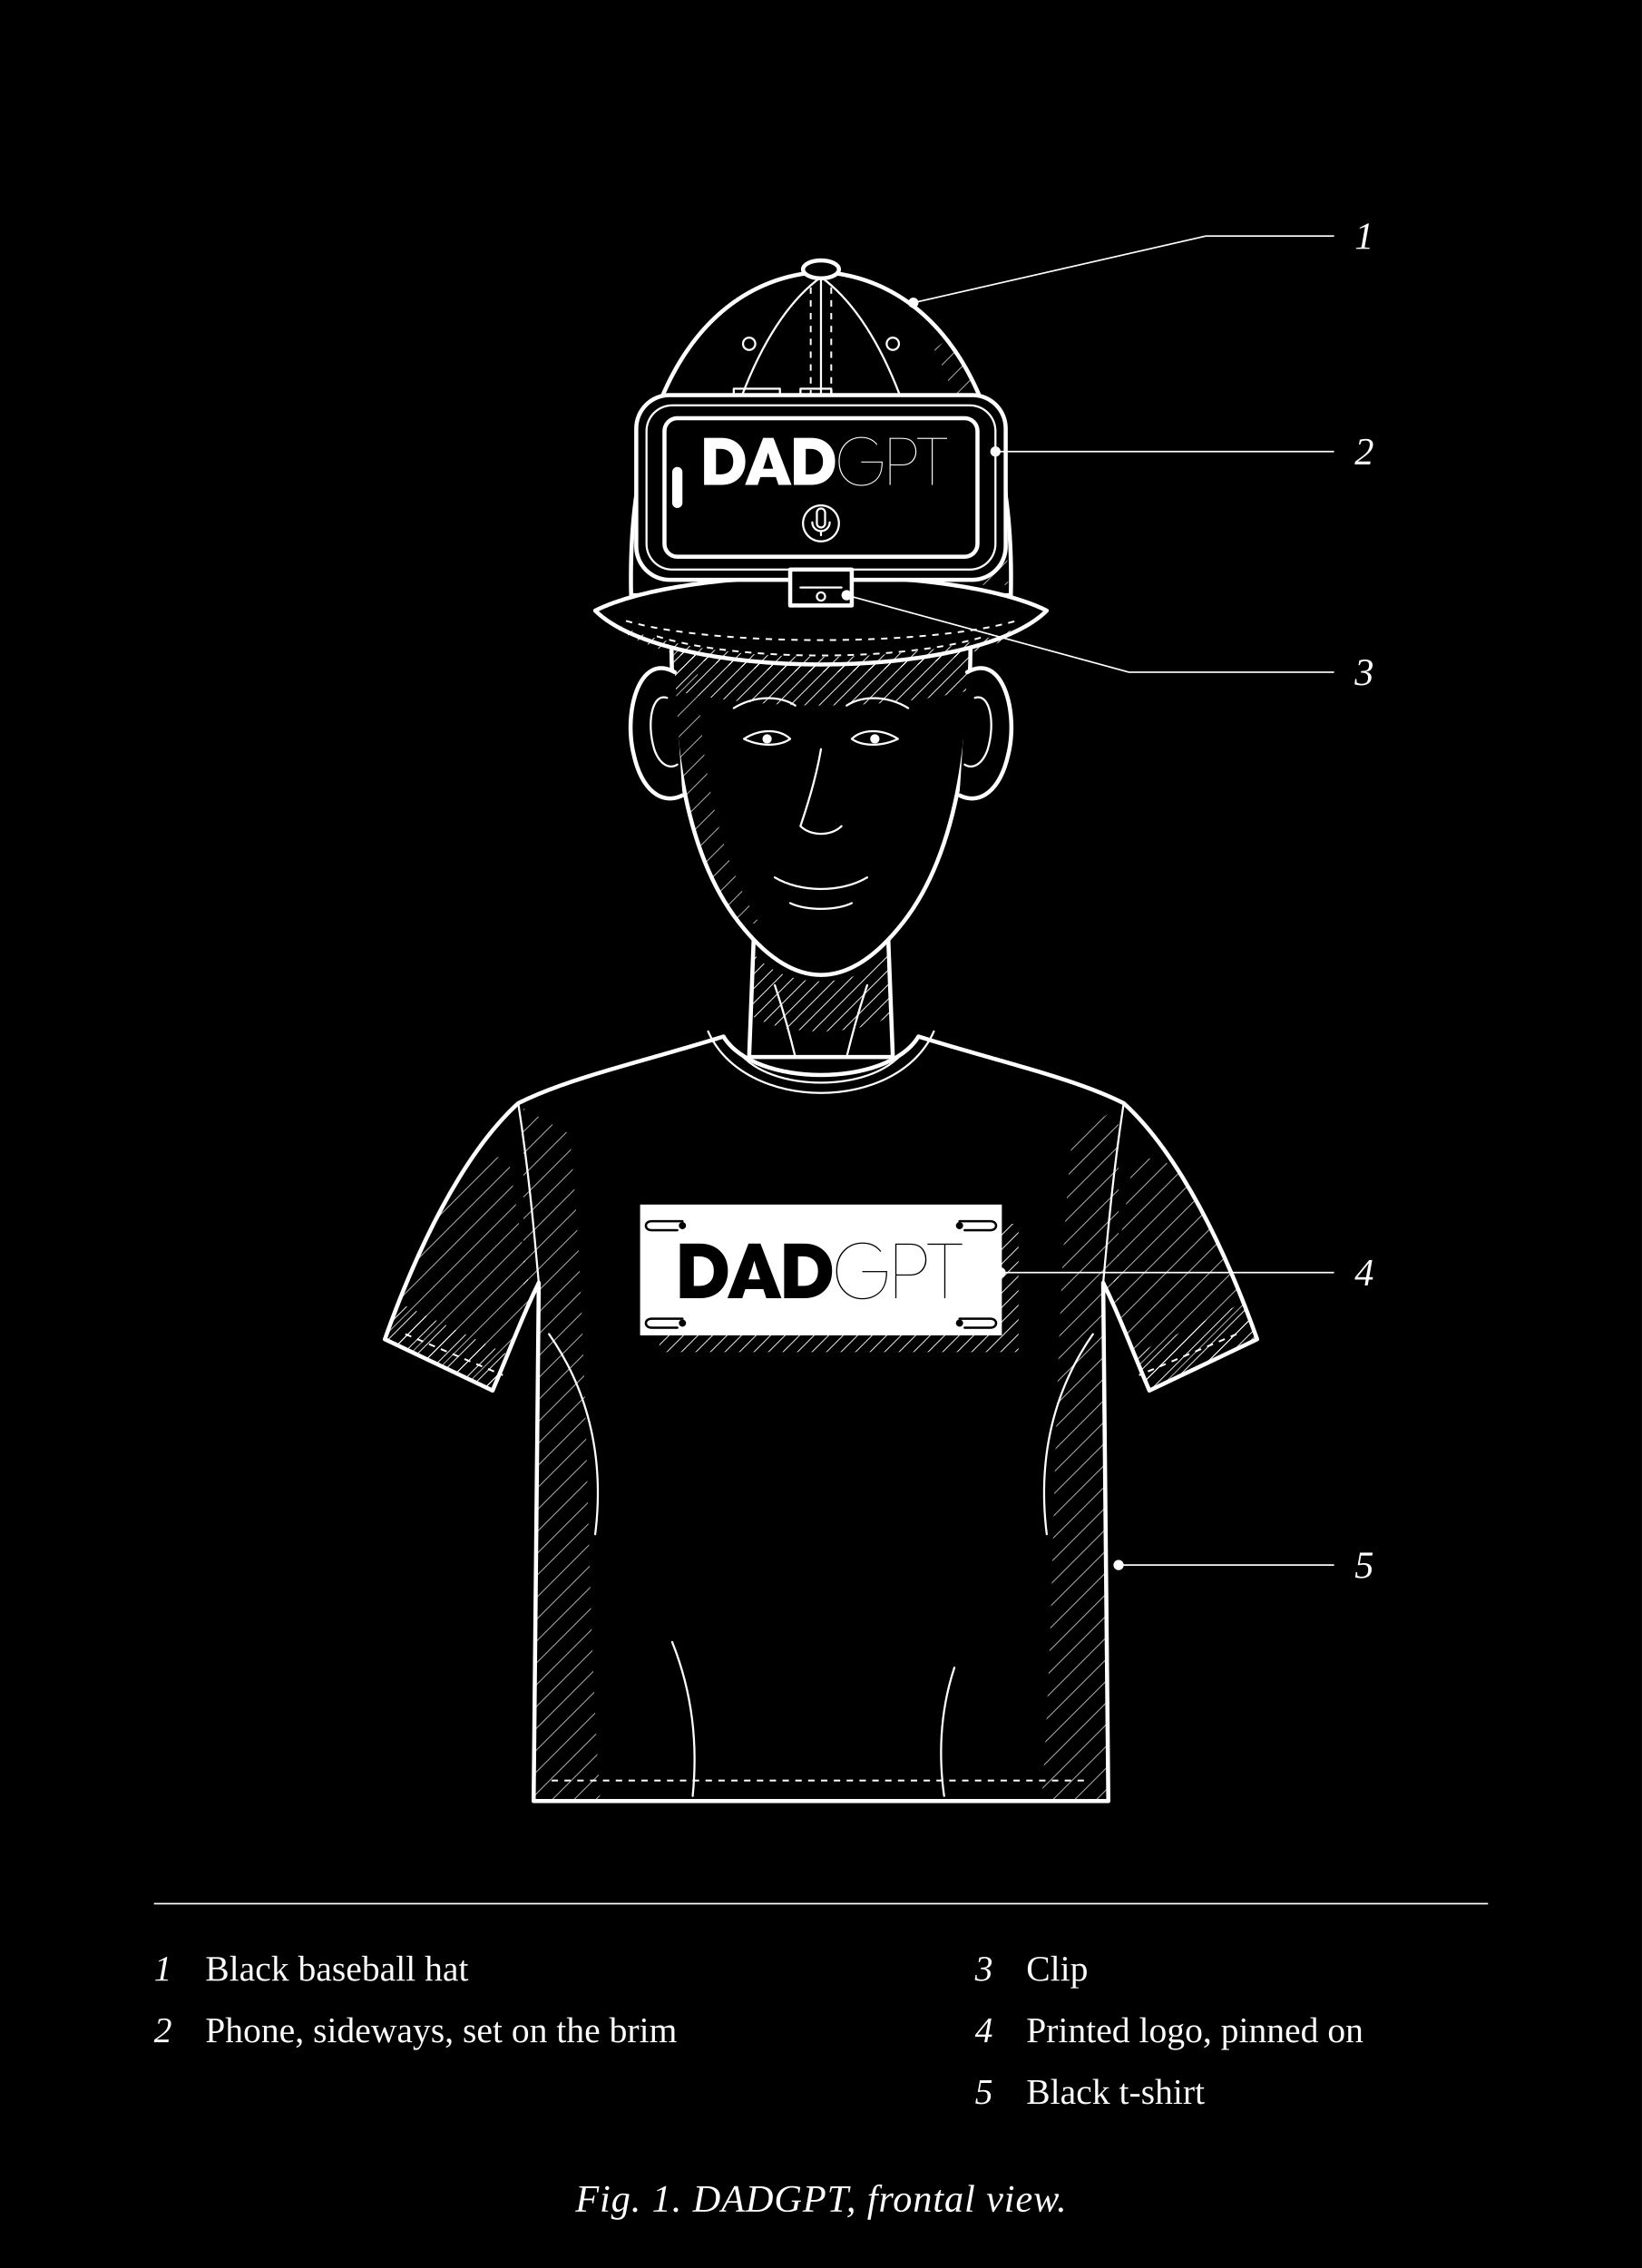
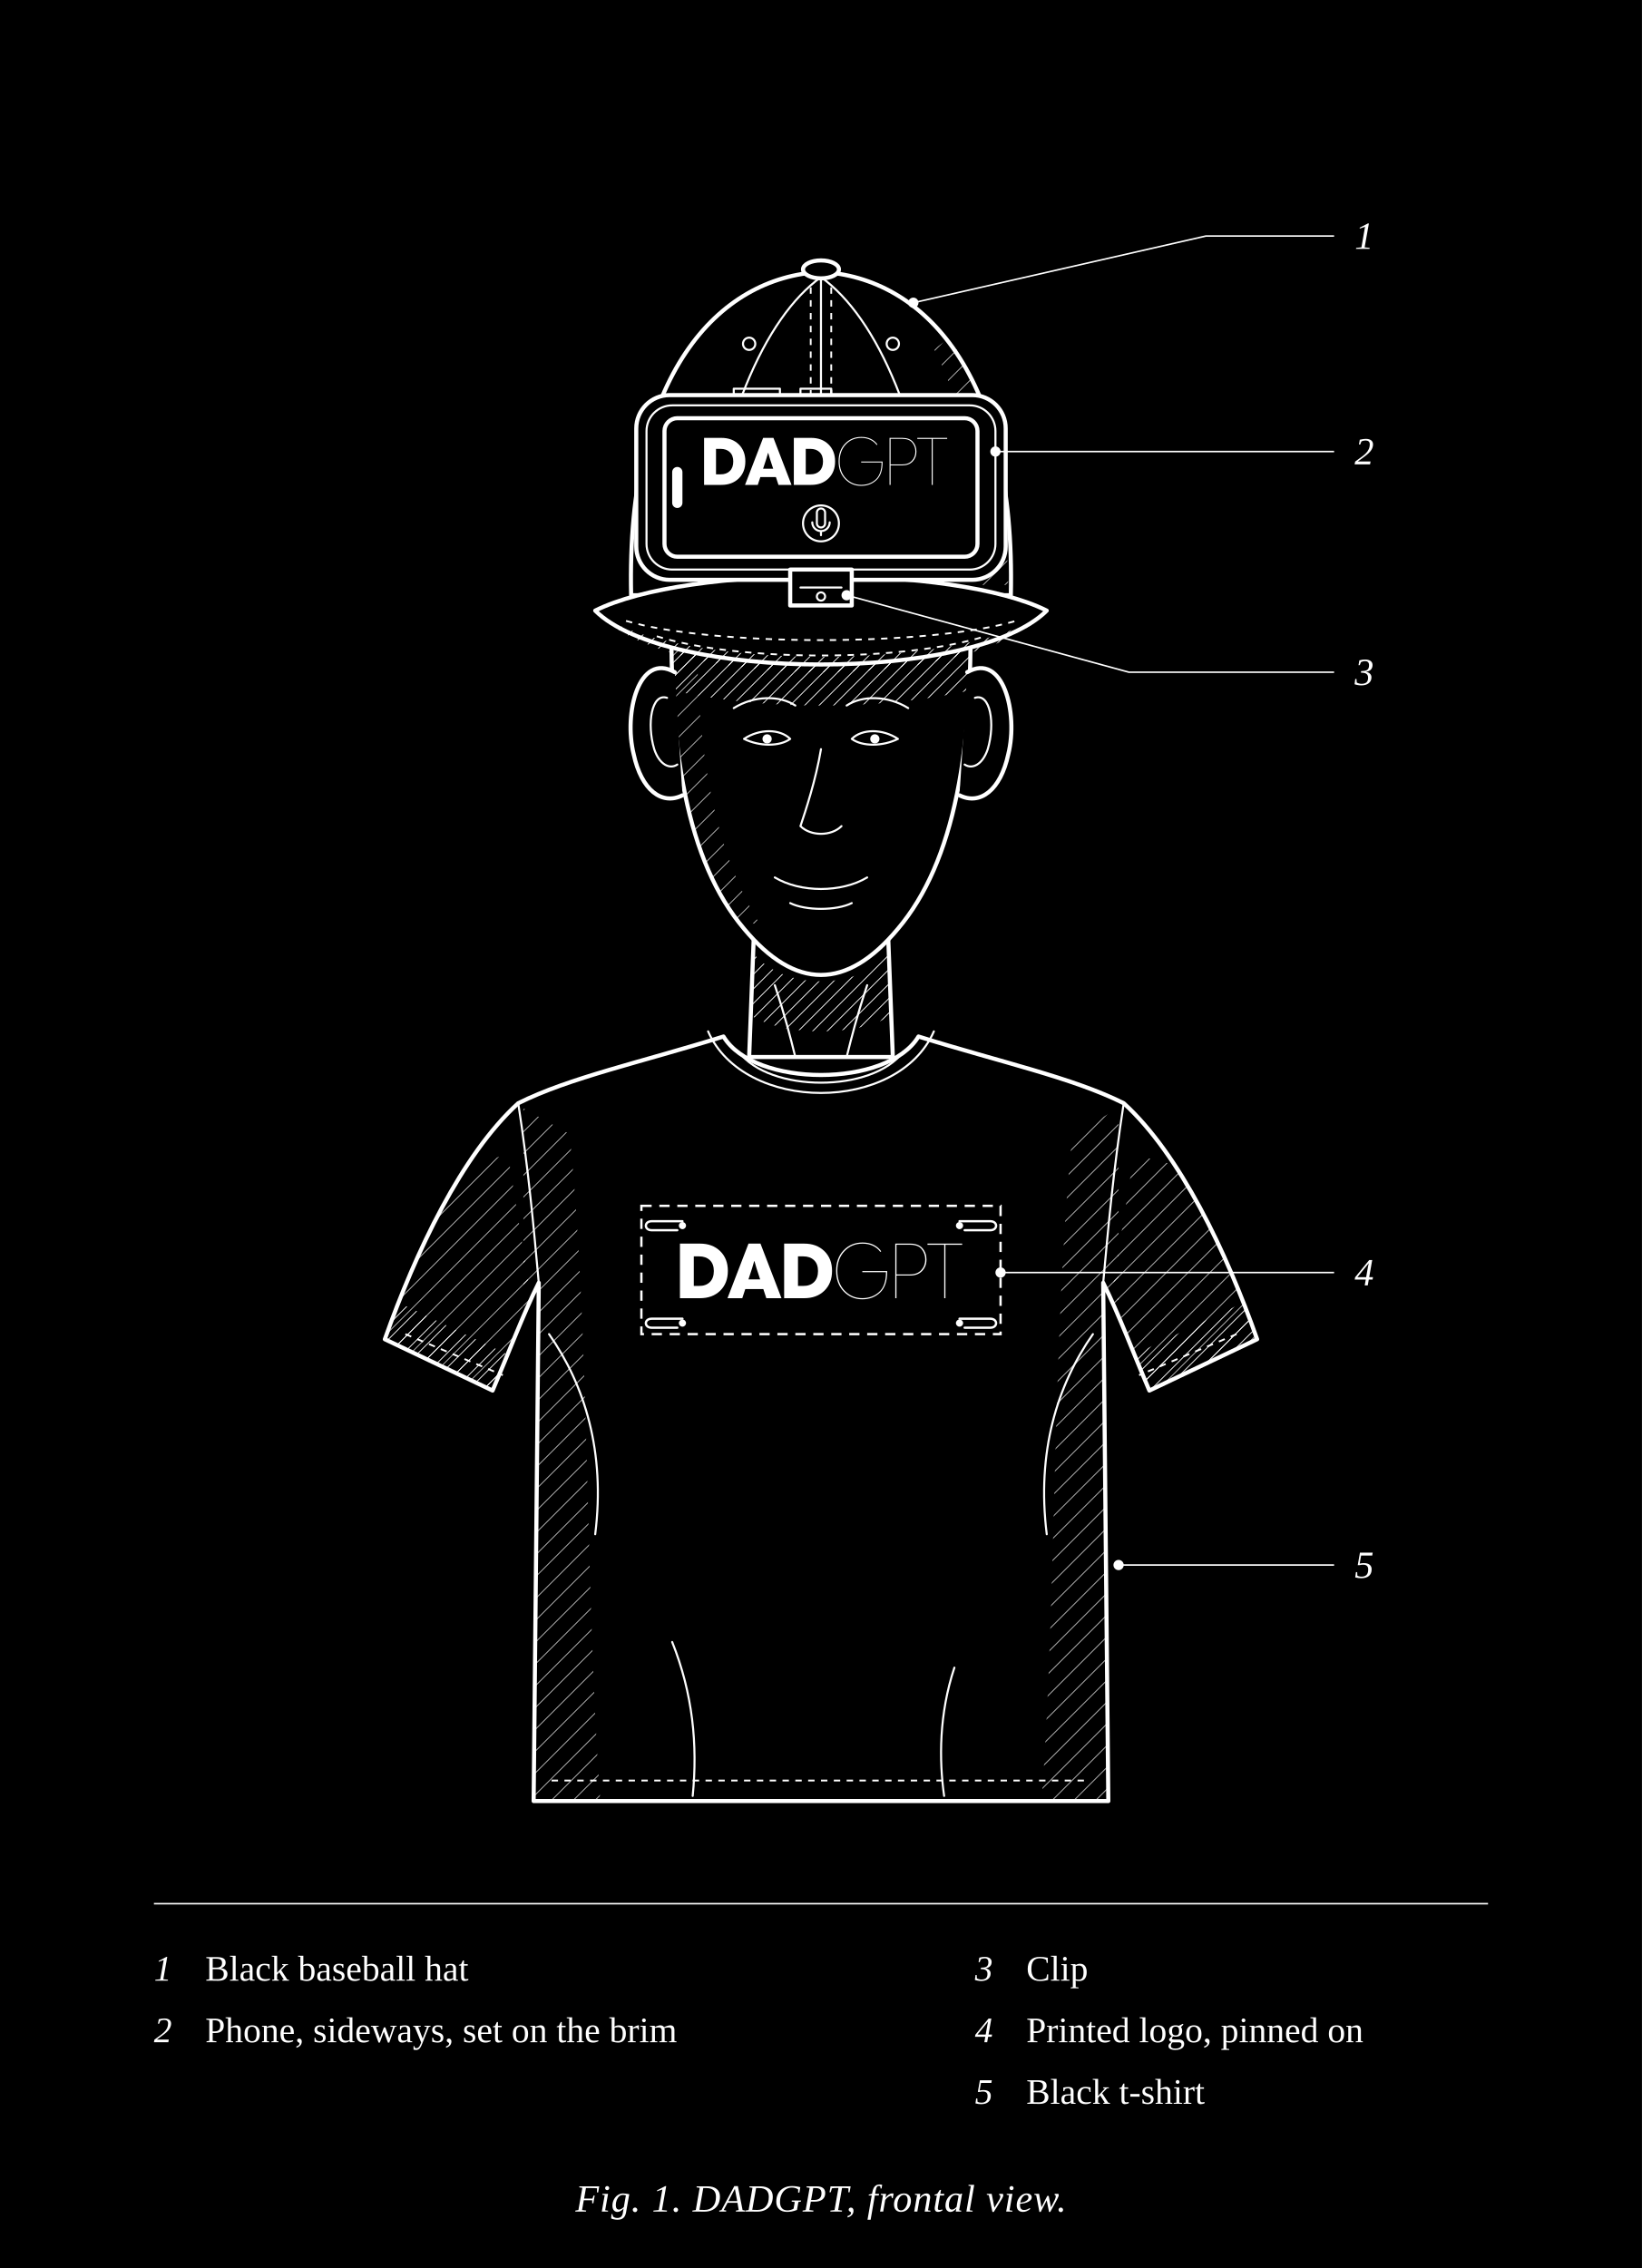
<svg xmlns="http://www.w3.org/2000/svg" viewBox="0 0 640 884" width="640" height="884">
  <defs>
    <pattern id="hatch" width="4" height="4" patternUnits="userSpaceOnUse" patternTransform="rotate(45)">
      <line x1="0" y1="0" x2="0" y2="4" stroke="#fff" stroke-width="0.6" />
    </pattern>
    <pattern id="hatch-light" width="6" height="6" patternUnits="userSpaceOnUse" patternTransform="rotate(45)">
      <line x1="0" y1="0" x2="0" y2="6" stroke="#fff" stroke-width="0.45" />
    </pattern>
    <clipPath id="face">
      <path d="M262 230 C260 292 268 336 290 362 C300 374 310 380 320 380 C330 380 340 374 350 362 C372 336 380 292 378 230 Z" />
    </clipPath>
    <clipPath id="shirt">
      <path id="shirt-shape" d="M282 404 C250 414 222 420 202 430 C180 450 162 488 150 522 L192 542 C198 528 204 512 210 500 L208 702 L432 702 L430 500 C436 512 442 528 448 542 L490 522 C478 488 460 450 438 430 C418 420 390 414 358 404 C346 424 294 424 282 404 Z" />
    </clipPath>
  </defs>
  <style>
    .ink { fill: #000; stroke: #fff; stroke-width: 1.6; stroke-linecap: round; stroke-linejoin: round; }
    .fine { fill: none; stroke: #fff; stroke-width: 0.8; stroke-linecap: round; stroke-linejoin: round; }
    .stitch { fill: none; stroke: #fff; stroke-width: 0.7; stroke-dasharray: 2.5 2.5; }
    .lead { fill: none; stroke: #fff; stroke-width: 0.6; }
    .dot { fill: #fff; }
    .num { fill: #fff; font: italic 15px Georgia, "Times New Roman", serif; }
    .key { fill: #fff; font: 14px Georgia, "Times New Roman", serif; }
    .cap { fill: #fff; font: italic 15px Georgia, "Times New Roman", serif; letter-spacing: 0.02em; }
  </style>
  <rect width="640" height="884" fill="#000" />
  <path class="ink" d="M294 360 L292 412 L348 412 L346 360 Z" />
  <path d="M294 372 C306 386 334 386 346 372 L347 396 C334 404 306 404 293 396 Z" fill="url(#hatch)" />
  <path class="fine" d="M302 384 C306 396 308 404 310 412 M338 384 C334 396 332 404 330 412" />
  <use href="#shirt-shape" class="ink" />
  <g clip-path="url(#shirt)">
    <path d="M204 432 L222 442 C230 520 228 620 234 702 L204 702 Z" fill="url(#hatch-light)" />
    <path d="M436 432 L418 442 C410 520 412 620 406 702 L436 702 Z" fill="url(#hatch-light)" />
    <path d="M120 470 L198 450 L206 500 L194 552 L120 552 Z" fill="url(#hatch-light)" />
    <path d="M520 470 L442 450 L434 500 L446 552 L520 552 Z" fill="url(#hatch-light)" />
    <path d="M150 522 L192 542 L198 528 L156 508 Z M490 522 L448 542 L442 528 L484 508 Z" fill="url(#hatch)" />
  </g>
  <path class="fine" d="M276 402 C290 434 350 434 364 402" />
  <path class="fine" d="M288 410 C300 426 340 426 352 410" />
  <path class="stitch" d="M215 694 L425 694 M158 520 L196 536 M482 520 L444 536" />
  <path class="fine" d="M202 430 C206 456 208 478 210 500 M438 430 C434 456 432 478 430 500" />
  <path class="fine" d="M214 520 C228 540 236 566 232 598 M426 520 C412 540 404 566 408 598" />
  <path class="fine" d="M262 640 C270 660 272 680 270 700 M372 650 C366 668 366 686 368 700" />
-   <path d="M254 474 L394 474 L394 524 L254 524 Z" transform="translate(3 3)" fill="url(#hatch)" />
-   <rect x="250" y="470" width="140" height="50" fill="#fff" stroke="#fff" stroke-width="1" />
-   <g transform="translate(262.9 506) scale(0.01486)" fill="#000">
+   <rect x="250" y="470" width="140" height="50" fill="#000" stroke="#fff" stroke-width="0.9" stroke-dasharray="4 3" />
+   <g transform="translate(262.9 506) scale(0.01486)" fill="#fff">
    <path d="M143.333 0.0Q143.333 0.0 143.333 0.0Q143.333 0.0 143.333 0.0V-1432.0Q143.333 -1432.0 143.333 -1432.0Q143.333 -1432.0 143.333 -1432.0H668.669Q996.336 -1432.0 1198.169 -1234.833Q1400.003 -1037.667 1400.003 -716.662Q1400.003 -392.667 1198.336 -196.333Q996.669 0.0 668.669 0.0ZM506.672 -322.005H644.002Q821.999 -319.338 926.998 -422.67Q1031.997 -526.002 1031.997 -713.234Q1031.997 -898.331 926.831 -997.829Q821.666 -1097.328 644.002 -1097.328H506.672Z M1390.333 0.0Q1390.333 0.0 1390.333 0.0Q1390.333 0.0 1390.333 0.0L1941.333 -1432.0Q1941.333 -1432.0 1941.333 -1432.0Q1941.333 -1432.0 1941.333 -1432.0H2255.67Q2255.67 -1432.0 2255.67 -1432.0Q2255.67 -1432.0 2255.67 -1432.0L2806.337 0.0Q2806.337 0.0 2806.337 0.0Q2806.337 0.0 2806.337 0.0H2408.664Q2408.664 0.0 2408.664 0.0Q2408.664 0.0 2408.664 0.0L2150.668 -788.658L2097.668 -971.992H2090.335L2037.335 -789.991L1778.339 0.0Q1778.339 0.0 1778.339 0.0Q1778.339 0.0 1778.339 0.0ZM1666.334 -239.329 1759.668 -492.665H2408.335L2507.669 -239.329Z M2876.333 0.0Q2876.333 0.0 2876.333 0.0Q2876.333 0.0 2876.333 0.0V-1432.0Q2876.333 -1432.0 2876.333 -1432.0Q2876.333 -1432.0 2876.333 -1432.0H3401.669Q3729.336 -1432.0 3931.169 -1234.833Q4133.003 -1037.667 4133.003 -716.662Q4133.003 -392.667 3931.336 -196.333Q3729.669 0.0 3401.669 0.0ZM3239.672 -322.005H3377.002Q3554.999 -319.338 3659.998 -422.67Q3764.997 -526.002 3764.997 -713.234Q3764.997 -898.331 3659.831 -997.829Q3554.666 -1097.328 3377.002 -1097.328H3239.672Z" />
    <path d="M4927.0 29Q4635.0 29 4437.0 -178.0Q4239.0 -385 4239.0 -718Q4239.0 -1051 4436.0 -1256.0Q4633.0 -1461 4933.0 -1461Q5101.0 -1461 5224.5 -1399.0Q5348.0 -1337 5422.0 -1231Q5422.0 -1231 5422.0 -1231.0Q5422.0 -1231 5422.0 -1231L5399.0 -1213Q5399.0 -1213 5399.0 -1213.0Q5399.0 -1213 5399.0 -1213Q5329.0 -1313 5208.5 -1372.0Q5088.0 -1431 4933.0 -1431Q4647.0 -1431 4459.5 -1233.0Q4272.0 -1035 4272.0 -718Q4272.0 -399 4460.5 -200.0Q4649.0 -1 4927.112 -1.0Q5189.0 -1 5368.5 -163.5Q5548.0 -326 5548.0 -682H4927.0Q4927.0 -682 4927.0 -682.0Q4927.0 -682 4927.0 -682V-712Q4927.0 -712 4927.0 -712.0Q4927.0 -712 4927.0 -712H5579.0Q5579.0 -712 5579.0 -712.0Q5579.0 -712 5579.0 -712Q5579.0 -707 5579.0 -699.0Q5579.0 -691 5579.0 -688Q5579.0 -321 5391.0 -146.0Q5203.0 29 4927.0 29Z M5791.0 0Q5791.0 0 5791.0 0.0Q5791.0 0 5791.0 0V-1432Q5791.0 -1432 5791.0 -1432.0Q5791.0 -1432 5791.0 -1432H6178.0Q6401.0 -1432 6505.5 -1309.0Q6610.0 -1186 6610.0 -1014Q6610.0 -833 6496.0 -713.5Q6382.0 -594 6178.0 -594H5806.0V-624H6177.0Q6369.0 -624 6473.0 -737.5Q6577.0 -851 6577.0 -1014Q6577.0 -1168 6484.0 -1285.0Q6391.0 -1402 6178.0 -1402H5823.0V0Q5823.0 0 5823.0 0.0Q5823.0 0 5823.0 0Z M7075.0 0Q7075.0 0 7075.0 0.0Q7075.0 0 7075.0 0V-1413H7107.0V0Q7107.0 0 7107.0 0.0Q7107.0 0 7107.0 0ZM6636.0 -1401Q6636.0 -1401 6636.0 -1401.0Q6636.0 -1401 6636.0 -1401V-1432Q6636.0 -1432 6636.0 -1432.0Q6636.0 -1432 6636.0 -1432H7546.0Q7546.0 -1432 7546.0 -1432.0Q7546.0 -1432 7546.0 -1432V-1401Q7546.0 -1401 7546.0 -1401.0Q7546.0 -1401 7546.0 -1401Z" />
  </g>
-   <g fill="none" stroke="#000" stroke-width="0.9" stroke-linecap="round">
+   <g fill="none" stroke="#fff" stroke-width="0.9" stroke-linecap="round">
    <path d="M254 476 L266 476 M254 476 C251 476 251 479.5 254 479.5 L264 479.5 M386 476 L374 476 M386 476 C389 476 389 479.5 386 479.5 L376 479.5" />
    <path d="M254 514 L266 514 M254 514 C251 514 251 517.5 254 517.5 L264 517.5 M386 514 L374 514 M386 514 C389 514 389 517.5 386 517.5 L376 517.5" />
  </g>
-   <g fill="#000">
+   <g fill="#fff">
    <circle cx="266" cy="477.7" r="1.4" />
    <circle cx="374" cy="477.7" r="1.4" />
    <circle cx="266" cy="515.7" r="1.4" />
    <circle cx="374" cy="515.7" r="1.4" />
  </g>
  <path class="ink" d="M262 230 C260 292 268 336 290 362 C300 374 310 380 320 380 C330 380 340 374 350 362 C372 336 380 292 378 230 Z" />
  <g clip-path="url(#face)">
    <path d="M250 228 L390 228 L390 266 C350 278 290 278 250 266 Z" fill="url(#hatch)" />
    <path d="M262 230 L272 230 C270 290 278 330 296 360 L262 360 Z" fill="url(#hatch-light)" />
  </g>
  <path class="ink" d="M263 262 C249 254 243 278 247 294 C250 308 258 314 266 310" />
  <path class="fine" d="M260 272 C254 270 252 282 255 292 C257 298 261 300 264 298" />
  <path class="ink" d="M377 262 C391 254 397 278 393 294 C390 308 382 314 374 310" />
  <path class="fine" d="M380 272 C386 270 388 282 385 292 C383 298 379 300 376 298" />
  <path class="fine" d="M286 276 C294 271 304 271 310 275 M330 275 C336 271 346 271 354 276" />
  <path class="fine" d="M290 288 C296 284 304 284 308 288 C304 291 296 291 290 288 Z M332 288 C336 284 344 284 350 288 C344 291 336 291 332 288 Z" />
  <circle class="dot" cx="299" cy="288" r="1.8" />
  <circle class="dot" cx="341" cy="288" r="1.8" />
  <path class="fine" d="M320 292 C318 304 314 316 312 322 C316 326 324 326 328 322" />
  <path class="fine" d="M302 342 C312 348 328 348 338 342" />
  <path class="fine" d="M308 352 C314 355 326 355 332 352" />
  <path class="ink" d="M246 232 C244 146 280 108 320 106 C360 108 396 146 394 232 Z" />
  <path class="fine" d="M320 108 L320 156 M320 108 C298 124 280 164 272 230 M320 108 C342 124 360 164 368 230" />
  <path class="stitch" d="M316 112 L316 154 M324 112 L324 154" />
  <circle class="fine" cx="292" cy="134" r="2.4" />
  <circle class="fine" cx="348" cy="134" r="2.4" />
  <ellipse class="ink" cx="320" cy="105" rx="7" ry="3.5" />
  <path d="M370 132 C384 150 392 186 393 228 L380 228 C380 190 376 158 364 136 Z" fill="url(#hatch-light)" />
  <path class="ink" d="M232 238 C268 220 372 220 408 238 C380 266 260 266 232 238 Z" />
  <path class="stitch" d="M244 242 C278 252 362 252 396 242 M256 248 C288 258 352 258 384 248" />
  <path d="M232 238 C260 262 380 262 408 238 C380 270 260 270 232 238 Z" fill="url(#hatch)" />
  <rect class="ink" x="248" y="154" width="144" height="72" rx="13" />
  <rect class="fine" x="252" y="158" width="136" height="64" rx="10" />
  <rect class="ink" x="259" y="163" width="122" height="54" rx="5" />
  <rect class="dot" x="262" y="182" width="4" height="16" rx="2" />
  <path class="fine" d="M286 154 L286 151.5 L304 151.5 L304 154 M312 154 L312 151.5 L324 151.5 L324 154" />
  <g transform="translate(272.6 189) scale(0.0128)" fill="#fff">
    <path d="M143.333 0.0Q143.333 0.0 143.333 0.0Q143.333 0.0 143.333 0.0V-1432.0Q143.333 -1432.0 143.333 -1432.0Q143.333 -1432.0 143.333 -1432.0H668.669Q996.336 -1432.0 1198.169 -1234.833Q1400.003 -1037.667 1400.003 -716.662Q1400.003 -392.667 1198.336 -196.333Q996.669 0.0 668.669 0.0ZM506.672 -322.005H644.002Q821.999 -319.338 926.998 -422.67Q1031.997 -526.002 1031.997 -713.234Q1031.997 -898.331 926.831 -997.829Q821.666 -1097.328 644.002 -1097.328H506.672Z M1390.333 0.0Q1390.333 0.0 1390.333 0.0Q1390.333 0.0 1390.333 0.0L1941.333 -1432.0Q1941.333 -1432.0 1941.333 -1432.0Q1941.333 -1432.0 1941.333 -1432.0H2255.67Q2255.67 -1432.0 2255.67 -1432.0Q2255.67 -1432.0 2255.67 -1432.0L2806.337 0.0Q2806.337 0.0 2806.337 0.0Q2806.337 0.0 2806.337 0.0H2408.664Q2408.664 0.0 2408.664 0.0Q2408.664 0.0 2408.664 0.0L2150.668 -788.658L2097.668 -971.992H2090.335L2037.335 -789.991L1778.339 0.0Q1778.339 0.0 1778.339 0.0Q1778.339 0.0 1778.339 0.0ZM1666.334 -239.329 1759.668 -492.665H2408.335L2507.669 -239.329Z M2876.333 0.0Q2876.333 0.0 2876.333 0.0Q2876.333 0.0 2876.333 0.0V-1432.0Q2876.333 -1432.0 2876.333 -1432.0Q2876.333 -1432.0 2876.333 -1432.0H3401.669Q3729.336 -1432.0 3931.169 -1234.833Q4133.003 -1037.667 4133.003 -716.662Q4133.003 -392.667 3931.336 -196.333Q3729.669 0.0 3401.669 0.0ZM3239.672 -322.005H3377.002Q3554.999 -319.338 3659.998 -422.67Q3764.997 -526.002 3764.997 -713.234Q3764.997 -898.331 3659.831 -997.829Q3554.666 -1097.328 3377.002 -1097.328H3239.672Z" />
    <path d="M4927.0 29Q4635.0 29 4437.0 -178.0Q4239.0 -385 4239.0 -718Q4239.0 -1051 4436.0 -1256.0Q4633.0 -1461 4933.0 -1461Q5101.0 -1461 5224.5 -1399.0Q5348.0 -1337 5422.0 -1231Q5422.0 -1231 5422.0 -1231.0Q5422.0 -1231 5422.0 -1231L5399.0 -1213Q5399.0 -1213 5399.0 -1213.0Q5399.0 -1213 5399.0 -1213Q5329.0 -1313 5208.5 -1372.0Q5088.0 -1431 4933.0 -1431Q4647.0 -1431 4459.5 -1233.0Q4272.0 -1035 4272.0 -718Q4272.0 -399 4460.5 -200.0Q4649.0 -1 4927.112 -1.0Q5189.0 -1 5368.5 -163.5Q5548.0 -326 5548.0 -682H4927.0Q4927.0 -682 4927.0 -682.0Q4927.0 -682 4927.0 -682V-712Q4927.0 -712 4927.0 -712.0Q4927.0 -712 4927.0 -712H5579.0Q5579.0 -712 5579.0 -712.0Q5579.0 -712 5579.0 -712Q5579.0 -707 5579.0 -699.0Q5579.0 -691 5579.0 -688Q5579.0 -321 5391.0 -146.0Q5203.0 29 4927.0 29Z M5791.0 0Q5791.0 0 5791.0 0.0Q5791.0 0 5791.0 0V-1432Q5791.0 -1432 5791.0 -1432.0Q5791.0 -1432 5791.0 -1432H6178.0Q6401.0 -1432 6505.5 -1309.0Q6610.0 -1186 6610.0 -1014Q6610.0 -833 6496.0 -713.5Q6382.0 -594 6178.0 -594H5806.0V-624H6177.0Q6369.0 -624 6473.0 -737.5Q6577.0 -851 6577.0 -1014Q6577.0 -1168 6484.0 -1285.0Q6391.0 -1402 6178.0 -1402H5823.0V0Q5823.0 0 5823.0 0.0Q5823.0 0 5823.0 0Z M7075.0 0Q7075.0 0 7075.0 0.0Q7075.0 0 7075.0 0V-1413H7107.0V0Q7107.0 0 7107.0 0.0Q7107.0 0 7107.0 0ZM6636.0 -1401Q6636.0 -1401 6636.0 -1401.0Q6636.0 -1401 6636.0 -1401V-1432Q6636.0 -1432 6636.0 -1432.0Q6636.0 -1432 6636.0 -1432H7546.0Q7546.0 -1432 7546.0 -1432.0Q7546.0 -1432 7546.0 -1432V-1401Q7546.0 -1401 7546.0 -1401.0Q7546.0 -1401 7546.0 -1401Z" />
  </g>
  <circle class="fine" cx="320" cy="204" r="7" />
  <path class="fine" d="M318.4 199.8 L318.4 204 A1.6 1.6 0 0 0 321.6 204 L321.6 199.8 A1.6 1.6 0 0 0 318.4 199.8 Z M316.6 203.6 A3.4 3.4 0 0 0 323.4 203.6 M320 207 L320 208.6" />
  <path class="ink" d="M308 222 L332 222 L332 236 L308 236 Z" />
  <path class="fine" d="M312 229 L328 229" />
  <circle class="fine" cx="320" cy="232.5" r="1.6" />
  <g class="lead">
    <path d="M356 118 L470 92 L520 92" />
    <path d="M388 176 L520 176" />
    <path d="M330 232 L440 262 L520 262" />
    <path d="M436 610 L520 610" />
    <path d="M390 496 L520 496" />
  </g>
  <g class="dot">
    <circle cx="356" cy="118" r="2" />
    <circle cx="388" cy="176" r="2" />
    <circle cx="330" cy="232" r="2" />
    <circle cx="436" cy="610" r="2" />
    <circle cx="390" cy="496" r="2" />
  </g>
  <g class="num">
    <text x="528" y="97">1</text>
    <text x="528" y="181">2</text>
    <text x="528" y="267">3</text>
    <text x="528" y="615">5</text>
    <text x="528" y="501">4</text>
  </g>
  <path class="lead" d="M60 742 L580 742" />
  <g class="key">
    <text x="60" y="772" font-style="italic">1</text>
    <text x="80" y="772">Black baseball hat</text>
    <text x="60" y="796" font-style="italic">2</text>
    <text x="80" y="796">Phone, sideways, set on the brim</text>
    <text x="380" y="772" font-style="italic">3</text>
    <text x="400" y="772">Clip</text>
    <text x="380" y="796" font-style="italic">4</text>
    <text x="400" y="796">Printed logo, pinned on</text>
    <text x="380" y="820" font-style="italic">5</text>
    <text x="400" y="820">Black t-shirt</text>
  </g>
  <text class="cap" x="320" y="862" text-anchor="middle">Fig. 1. DADGPT, frontal view.</text>
</svg>
